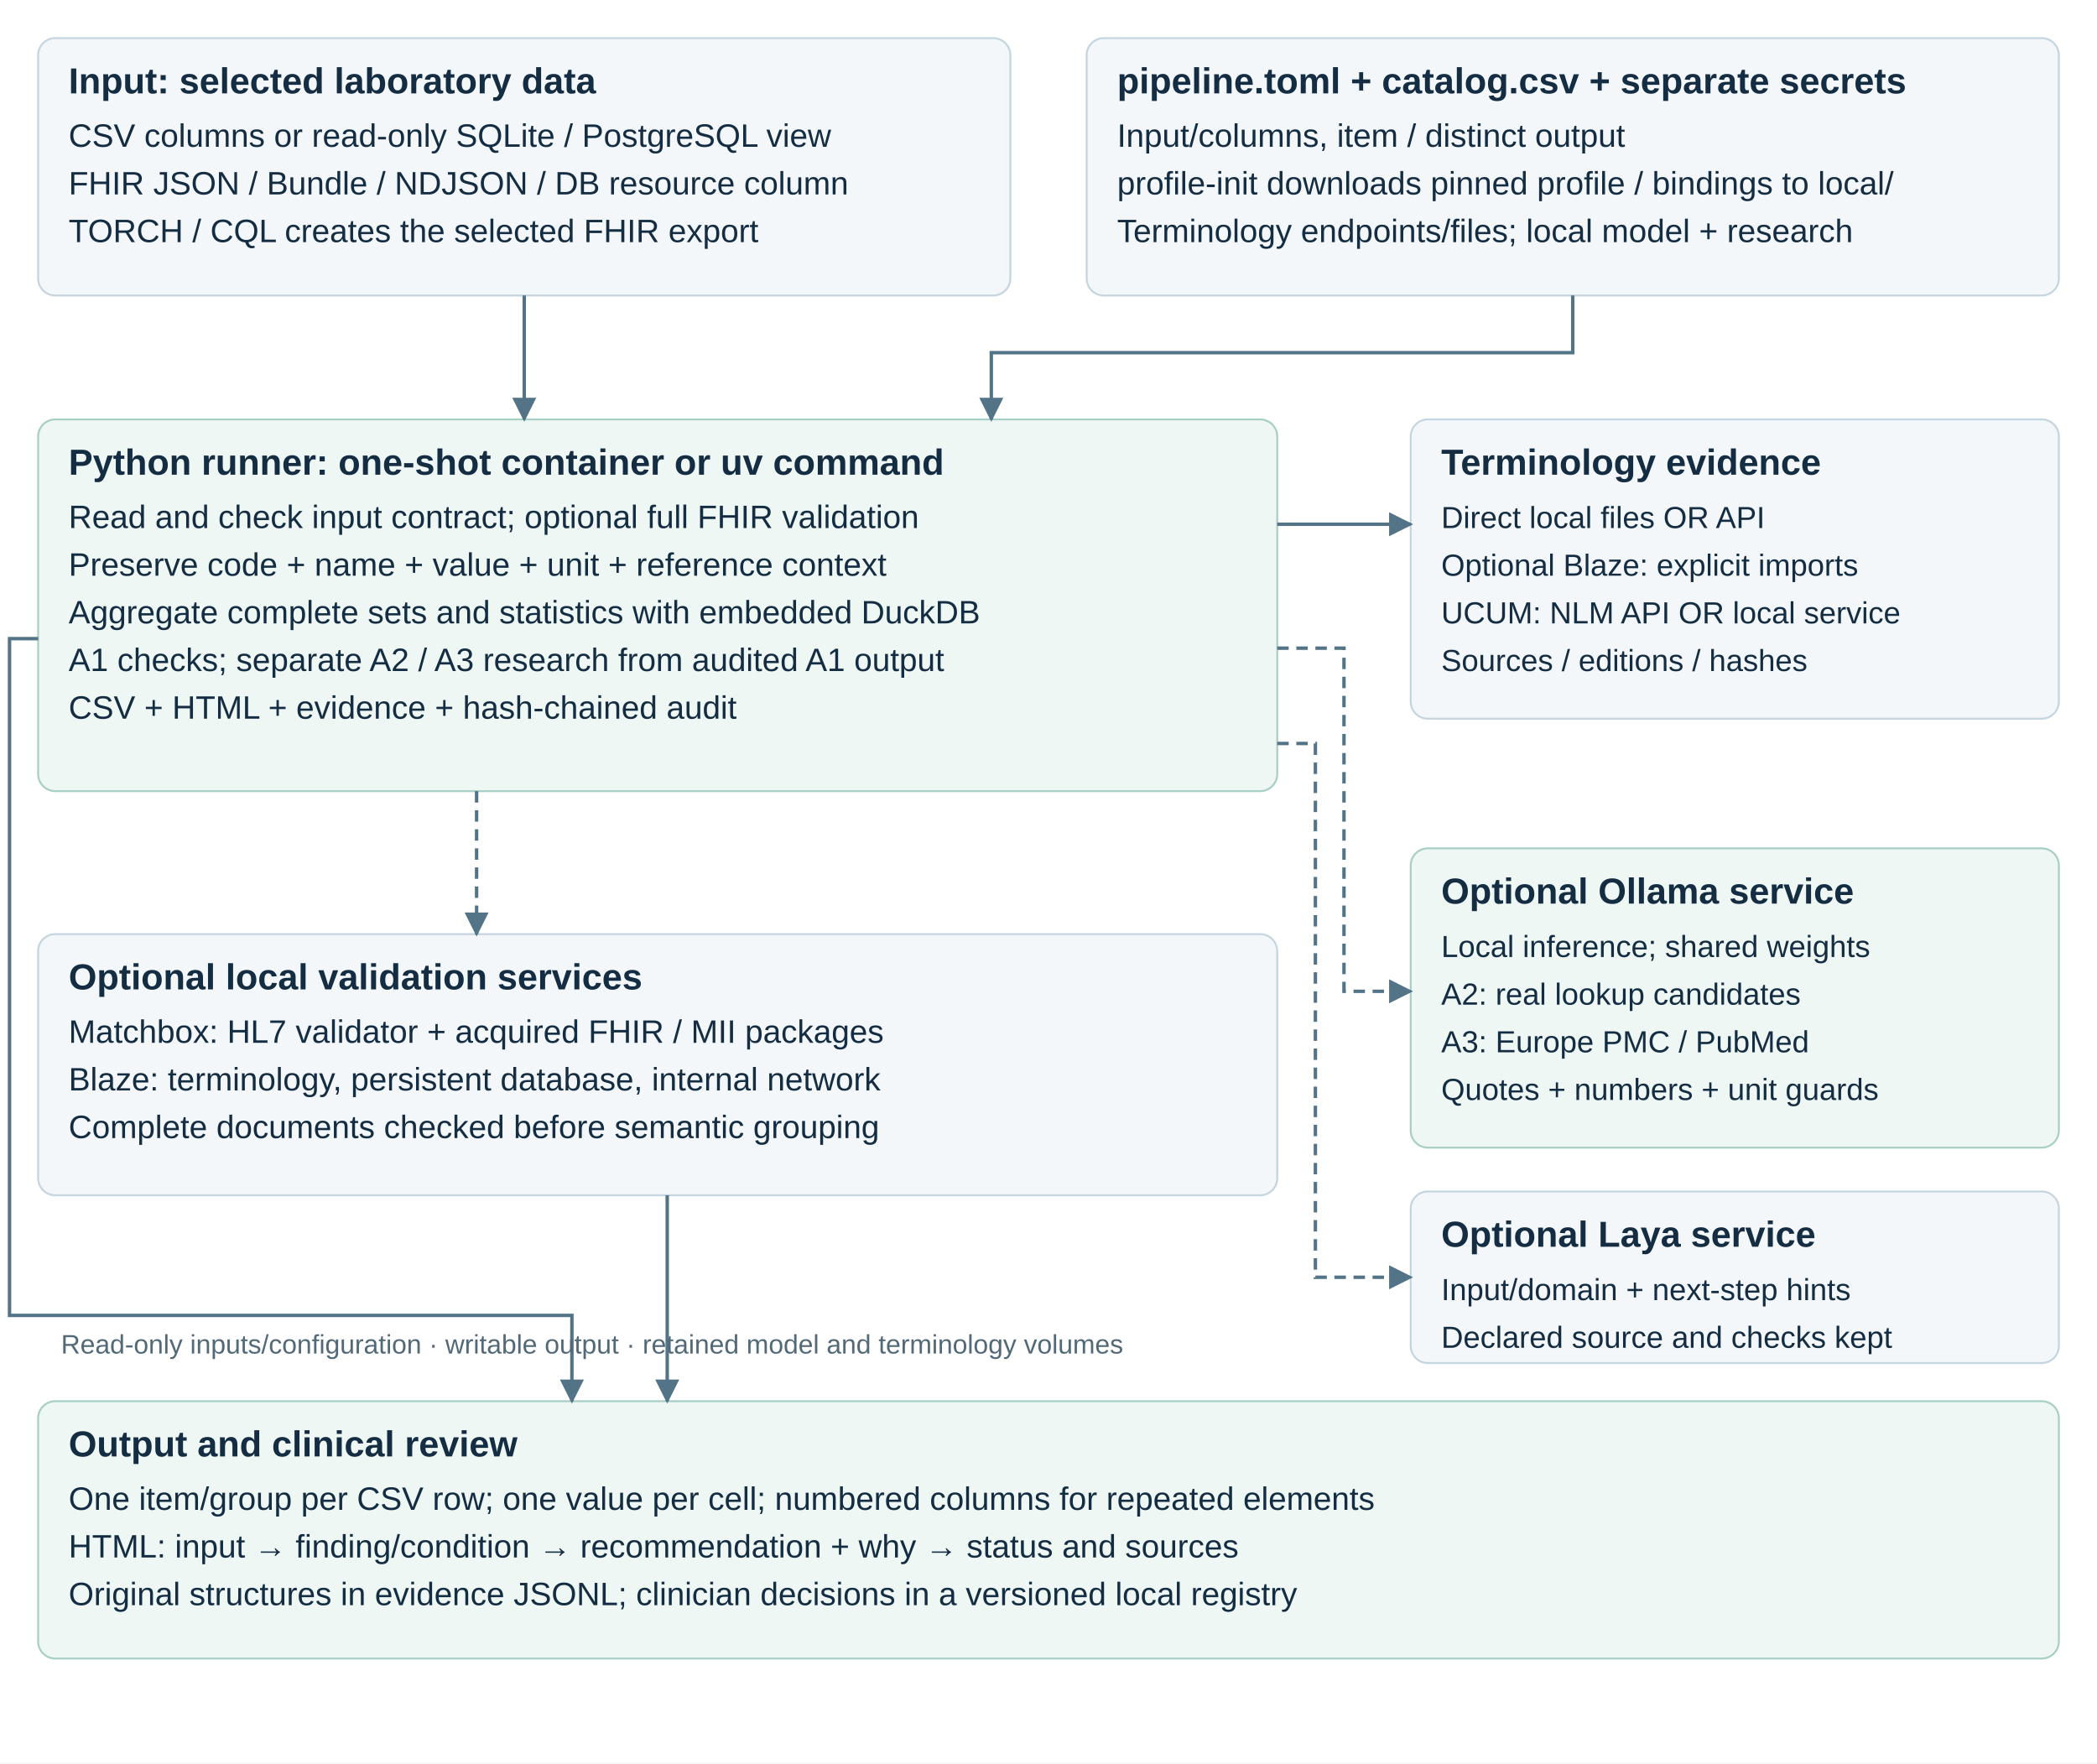
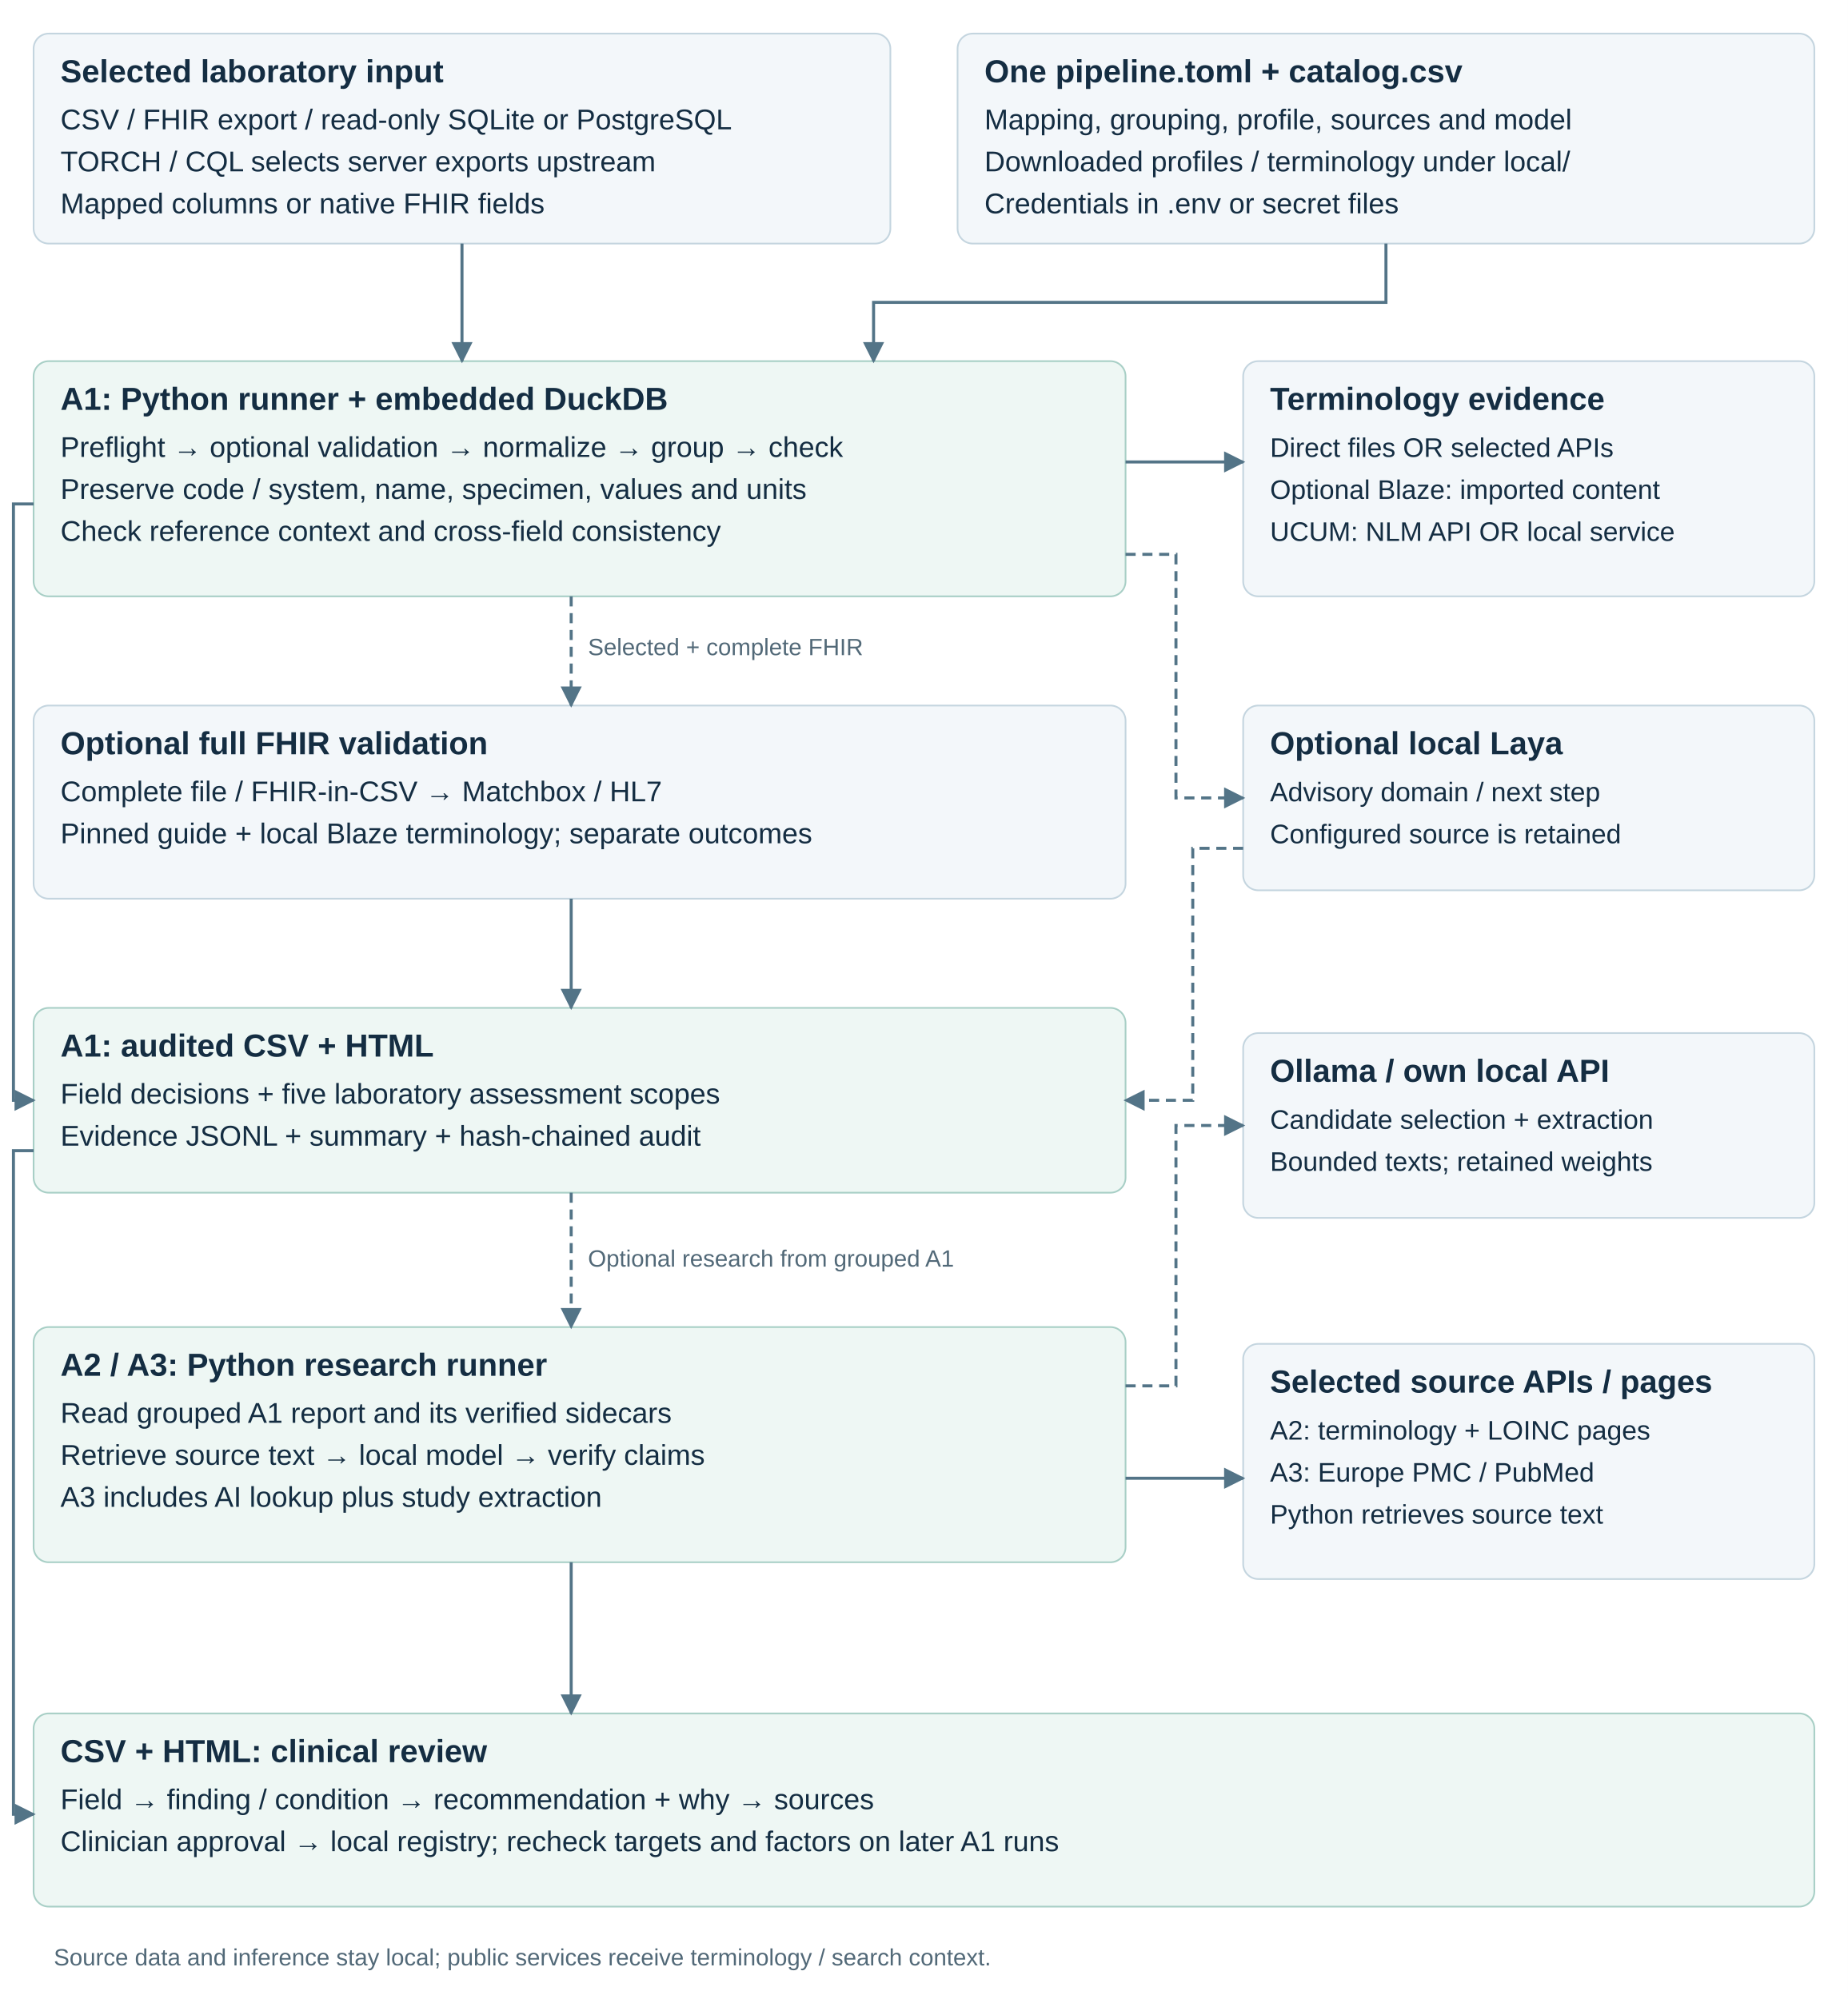
- <svg xmlns="http://www.w3.org/2000/svg" width="1100" height="925" viewBox="0 0 1100 925" role="img" aria-labelledby="title desc">
+ <svg xmlns="http://www.w3.org/2000/svg" width="1100" height="1190" viewBox="0 0 1100 1190" role="img" aria-labelledby="title desc">
  <defs>
    <marker id="arrow" viewBox="0 0 10 10" refX="9" refY="5" markerWidth="7" markerHeight="7" orient="auto-start-reverse">
      <path d="M0 0 L10 5 L0 10z" fill="#537487" />
    </marker>
  </defs>
  <style>text{font-family:Arial,sans-serif;fill:#142d42}.heading{font-size:19px;font-weight:700}.body{font-size:17px}.label{font-size:14px;fill:#526978}</style>
  <rect width="1100" height="100%" fill="white" />
  <g data-node="INPUT">
-     <rect x="20" y="20" width="510" height="135" rx="9" fill="#f3f7fa" stroke="#c4d5df" />
-     <text x="36" y="49" class="heading">Input: selected laboratory data</text>
-     <text x="36" y="77" class="body">CSV columns or read-only SQLite / PostgreSQL view</text>
-     <text x="36" y="102" class="body">FHIR JSON / Bundle / NDJSON / DB resource column</text>
-     <text x="36" y="127" class="body">TORCH / CQL creates the selected FHIR export</text>
+     <rect x="20" y="20" width="510" height="125" rx="9" fill="#f3f7fa" stroke="#c4d5df" />
+     <text x="36" y="49" class="heading">Selected laboratory input</text>
+     <text x="36" y="77" class="body">CSV / FHIR export / read-only SQLite or PostgreSQL</text>
+     <text x="36" y="102" class="body">TORCH / CQL selects server exports upstream</text>
+     <text x="36" y="127" class="body">Mapped columns or native FHIR fields</text>
  </g>
  <g data-node="CONFIG">
-     <rect x="570" y="20" width="510" height="135" rx="9" fill="#f3f7fa" stroke="#c4d5df" />
-     <text x="586" y="49" class="heading">pipeline.toml + catalog.csv + separate secrets</text>
-     <text x="586" y="77" class="body">Input/columns, item / distinct output</text>
-     <text x="586" y="102" class="body">profile-init downloads pinned profile / bindings to local/</text>
-     <text x="586" y="127" class="body">Terminology endpoints/files; local model + research</text>
+     <rect x="570" y="20" width="510" height="125" rx="9" fill="#f3f7fa" stroke="#c4d5df" />
+     <text x="586" y="49" class="heading">One pipeline.toml + catalog.csv</text>
+     <text x="586" y="77" class="body">Mapping, grouping, profile, sources and model</text>
+     <text x="586" y="102" class="body">Downloaded profiles / terminology under local/</text>
+     <text x="586" y="127" class="body">Credentials in .env or secret files</text>
  </g>
-   <g data-node="RUN">
-     <rect x="20" y="220" width="650" height="195" rx="9" fill="#eef7f4" stroke="#a8cfc6" />
-     <text x="36" y="249" class="heading">Python runner: one-shot container or uv command</text>
-     <text x="36" y="277" class="body">Read and check input contract; optional full FHIR validation</text>
-     <text x="36" y="302" class="body">Preserve code + name + value + unit + reference context</text>
-     <text x="36" y="327" class="body">Aggregate complete sets and statistics with embedded DuckDB</text>
-     <text x="36" y="352" class="body">A1 checks; separate A2 / A3 research from audited A1 output</text>
-     <text x="36" y="377" class="body">CSV + HTML + evidence + hash-chained audit</text>
+   <g data-node="A1">
+     <rect x="20" y="215" width="650" height="140" rx="9" fill="#eef7f4" stroke="#a8cfc6" />
+     <text x="36" y="244" class="heading">A1: Python runner + embedded DuckDB</text>
+     <text x="36" y="272" class="body">Preflight → optional validation → normalize → group → check</text>
+     <text x="36" y="297" class="body">Preserve code / system, name, specimen, values and units</text>
+     <text x="36" y="322" class="body">Check reference context and cross-field consistency</text>
  </g>
  <g data-node="TX">
-     <rect x="740" y="220" width="340" height="157" rx="9" fill="#f3f7fa" stroke="#c4d5df" />
-     <text x="756" y="249" class="heading">Terminology evidence</text>
-     <text x="756" y="277" class="body" style="font-size:16px">Direct local files OR API</text>
-     <text x="756" y="302" class="body" style="font-size:16px">Optional Blaze: explicit imports</text>
-     <text x="756" y="327" class="body" style="font-size:16px">UCUM: NLM API OR local service</text>
-     <text x="756" y="352" class="body" style="font-size:16px">Sources / editions / hashes</text>
+     <rect x="740" y="215" width="340" height="140" rx="9" fill="#f3f7fa" stroke="#c4d5df" />
+     <text x="756" y="244" class="heading">Terminology evidence</text>
+     <text x="756" y="272" class="body" style="font-size:16px">Direct files OR selected APIs</text>
+     <text x="756" y="297" class="body" style="font-size:16px">Optional Blaze: imported content</text>
+     <text x="756" y="322" class="body" style="font-size:16px">UCUM: NLM API OR local service</text>
  </g>
-   <g data-node="AI">
-     <rect x="740" y="445" width="340" height="157" rx="9" fill="#eef7f4" stroke="#a8cfc6" />
-     <text x="756" y="474" class="heading">Optional Ollama service</text>
-     <text x="756" y="502" class="body" style="font-size:16px">Local inference; shared weights</text>
-     <text x="756" y="527" class="body" style="font-size:16px">A2: real lookup candidates</text>
-     <text x="756" y="552" class="body" style="font-size:16px">A3: Europe PMC / PubMed</text>
-     <text x="756" y="577" class="body" style="font-size:16px">Quotes + numbers + unit guards</text>
+   <g data-node="VALIDATE">
+     <rect x="20" y="420" width="650" height="115" rx="9" fill="#f3f7fa" stroke="#c4d5df" />
+     <text x="36" y="449" class="heading">Optional full FHIR validation</text>
+     <text x="36" y="477" class="body">Complete file / FHIR-in-CSV → Matchbox / HL7</text>
+     <text x="36" y="502" class="body">Pinned guide + local Blaze terminology; separate outcomes</text>
  </g>
  <g data-node="LAYA">
-     <rect x="740" y="625" width="340" height="90" rx="9" fill="#f3f7fa" stroke="#c4d5df" />
-     <text x="756" y="654" class="heading">Optional Laya service</text>
-     <text x="756" y="682" class="body" style="font-size:16px">Input/domain + next-step hints</text>
-     <text x="756" y="707" class="body" style="font-size:16px">Declared source and checks kept</text>
+     <rect x="740" y="420" width="340" height="110" rx="9" fill="#f3f7fa" stroke="#c4d5df" />
+     <text x="756" y="449" class="heading">Optional local Laya</text>
+     <text x="756" y="477" class="body" style="font-size:16px">Advisory domain / next step</text>
+     <text x="756" y="502" class="body" style="font-size:16px">Configured source is retained</text>
  </g>
-   <g data-node="VALIDATE">
-     <rect x="20" y="490" width="650" height="137" rx="9" fill="#f3f7fa" stroke="#c4d5df" />
-     <text x="36" y="519" class="heading">Optional local validation services</text>
-     <text x="36" y="547" class="body">Matchbox: HL7 validator + acquired FHIR / MII packages</text>
-     <text x="36" y="572" class="body">Blaze: terminology, persistent database, internal network</text>
-     <text x="36" y="597" class="body">Complete documents checked before semantic grouping</text>
+   <g data-node="R1">
+     <rect x="20" y="600" width="650" height="110" rx="9" fill="#eef7f4" stroke="#a8cfc6" />
+     <text x="36" y="629" class="heading">A1: audited CSV + HTML</text>
+     <text x="36" y="657" class="body">Field decisions + five laboratory assessment scopes</text>
+     <text x="36" y="682" class="body">Evidence JSONL + summary + hash-chained audit</text>
+   </g>
+   <g data-node="MODEL">
+     <rect x="740" y="615" width="340" height="110" rx="9" fill="#f3f7fa" stroke="#c4d5df" />
+     <text x="756" y="644" class="heading">Ollama / own local API</text>
+     <text x="756" y="672" class="body" style="font-size:16px">Candidate selection + extraction</text>
+     <text x="756" y="697" class="body" style="font-size:16px">Bounded texts; retained weights</text>
+   </g>
+   <g data-node="RESEARCH">
+     <rect x="20" y="790" width="650" height="140" rx="9" fill="#eef7f4" stroke="#a8cfc6" />
+     <text x="36" y="819" class="heading">A2 / A3: Python research runner</text>
+     <text x="36" y="847" class="body">Read grouped A1 report and its verified sidecars</text>
+     <text x="36" y="872" class="body">Retrieve source text → local model → verify claims</text>
+     <text x="36" y="897" class="body">A3 includes AI lookup plus study extraction</text>
+   </g>
+   <g data-node="WEB">
+     <rect x="740" y="800" width="340" height="140" rx="9" fill="#f3f7fa" stroke="#c4d5df" />
+     <text x="756" y="829" class="heading">Selected source APIs / pages</text>
+     <text x="756" y="857" class="body" style="font-size:16px">A2: terminology + LOINC pages</text>
+     <text x="756" y="882" class="body" style="font-size:16px">A3: Europe PMC / PubMed</text>
+     <text x="756" y="907" class="body" style="font-size:16px">Python retrieves source text</text>
  </g>
  <g data-node="OUT">
-     <rect x="20" y="735" width="1060" height="135" rx="9" fill="#eef7f4" stroke="#a8cfc6" />
-     <text x="36" y="764" class="heading">Output and clinical review</text>
-     <text x="36" y="792" class="body">One item/group per CSV row; one value per cell; numbered columns for repeated elements</text>
-     <text x="36" y="817" class="body">HTML: input → finding/condition → recommendation + why → status and sources</text>
-     <text x="36" y="842" class="body">Original structures in evidence JSONL; clinician decisions in a versioned local registry</text>
+     <rect x="20" y="1020" width="1060" height="115" rx="9" fill="#eef7f4" stroke="#a8cfc6" />
+     <text x="36" y="1049" class="heading">CSV + HTML: clinical review</text>
+     <text x="36" y="1077" class="body">Field → finding / condition → recommendation + why → sources</text>
+     <text x="36" y="1102" class="body">Clinician approval → local registry; recheck targets and factors on later A1 runs</text>
  </g>
-   <path data-edge="INPUT-RUN" d="M275 155 V220" fill="none" stroke="#537487" stroke-width="1.8" marker-end="url(#arrow)" />
-   <path data-edge="CONFIG-RUN" d="M825 155 V185 H520 V220" fill="none" stroke="#537487" stroke-width="1.8" marker-end="url(#arrow)" />
-   <path data-edge="RUN-TX" d="M670 275 H740" fill="none" stroke="#537487" stroke-width="1.8" marker-end="url(#arrow)" />
-   <path data-edge="RUN-AI" d="M670 340 H705 V520 H740" fill="none" stroke="#537487" stroke-width="1.8" stroke-dasharray="6 4" marker-end="url(#arrow)" />
-   <path data-edge="RUN-LAYA" d="M670 390 H690 V670 H740" fill="none" stroke="#537487" stroke-width="1.8" stroke-dasharray="6 4" marker-end="url(#arrow)" />
-   <path data-edge="RUN-VALIDATE" d="M250 415 V490" fill="none" stroke="#537487" stroke-width="1.8" stroke-dasharray="6 4" marker-end="url(#arrow)" />
-   <path data-edge="RUN-OUT" d="M20 335 H5 V690 H300 V735" fill="none" stroke="#537487" stroke-width="1.8" marker-end="url(#arrow)" />
-   <path data-edge="VALIDATE-OUT" d="M350 627 V735" fill="none" stroke="#537487" stroke-width="1.8" marker-end="url(#arrow)" />
-   <text x="32" y="710" class="label">Read-only inputs/configuration · writable output · retained model and terminology volumes</text>
+   <path data-edge="INPUT-A1" d="M275 145 V215" fill="none" stroke="#537487" stroke-width="1.8" marker-end="url(#arrow)" />
+   <path data-edge="CONFIG-A1" d="M825 145 V180 H520 V215" fill="none" stroke="#537487" stroke-width="1.8" marker-end="url(#arrow)" />
+   <path data-edge="A1-TX" d="M670 275 H740" fill="none" stroke="#537487" stroke-width="1.8" marker-end="url(#arrow)" />
+   <path data-edge="A1-VALIDATE" d="M340 355 V420" fill="none" stroke="#537487" stroke-width="1.8" stroke-dasharray="6 4" marker-end="url(#arrow)" />
+   <path data-edge="A1-LAYA" d="M670 330 H700 V475 H740" fill="none" stroke="#537487" stroke-width="1.8" stroke-dasharray="6 4" marker-end="url(#arrow)" />
+   <path data-edge="A1-R1" d="M20 300 H8 V655 H20" fill="none" stroke="#537487" stroke-width="1.8" marker-end="url(#arrow)" />
+   <path data-edge="VALIDATE-R1" d="M340 535 V600" fill="none" stroke="#537487" stroke-width="1.8" marker-end="url(#arrow)" />
+   <path data-edge="LAYA-R1" d="M740 505 H710 V655 H670" fill="none" stroke="#537487" stroke-width="1.8" stroke-dasharray="6 4" marker-end="url(#arrow)" />
+   <path data-edge="R1-RESEARCH" d="M340 710 V790" fill="none" stroke="#537487" stroke-width="1.8" stroke-dasharray="6 4" marker-end="url(#arrow)" />
+   <path data-edge="R1-OUT" d="M20 685 H8 V1080 H20" fill="none" stroke="#537487" stroke-width="1.8" marker-end="url(#arrow)" />
+   <path data-edge="RESEARCH-MODEL" d="M670 825 H700 V670 H740" fill="none" stroke="#537487" stroke-width="1.8" stroke-dasharray="6 4" marker-end="url(#arrow)" />
+   <path data-edge="RESEARCH-WEB" d="M670 880 H740" fill="none" stroke="#537487" stroke-width="1.8" marker-end="url(#arrow)" />
+   <path data-edge="RESEARCH-OUT" d="M340 930 V1020" fill="none" stroke="#537487" stroke-width="1.8" marker-end="url(#arrow)" />
+   <text x="350" y="390" class="label">Selected + complete FHIR</text>
+   <text x="350" y="754" class="label">Optional research from grouped A1</text>
+   <text x="32" y="1170" class="label">Source data and inference stay local; public services receive terminology / search context.</text>
</svg>
